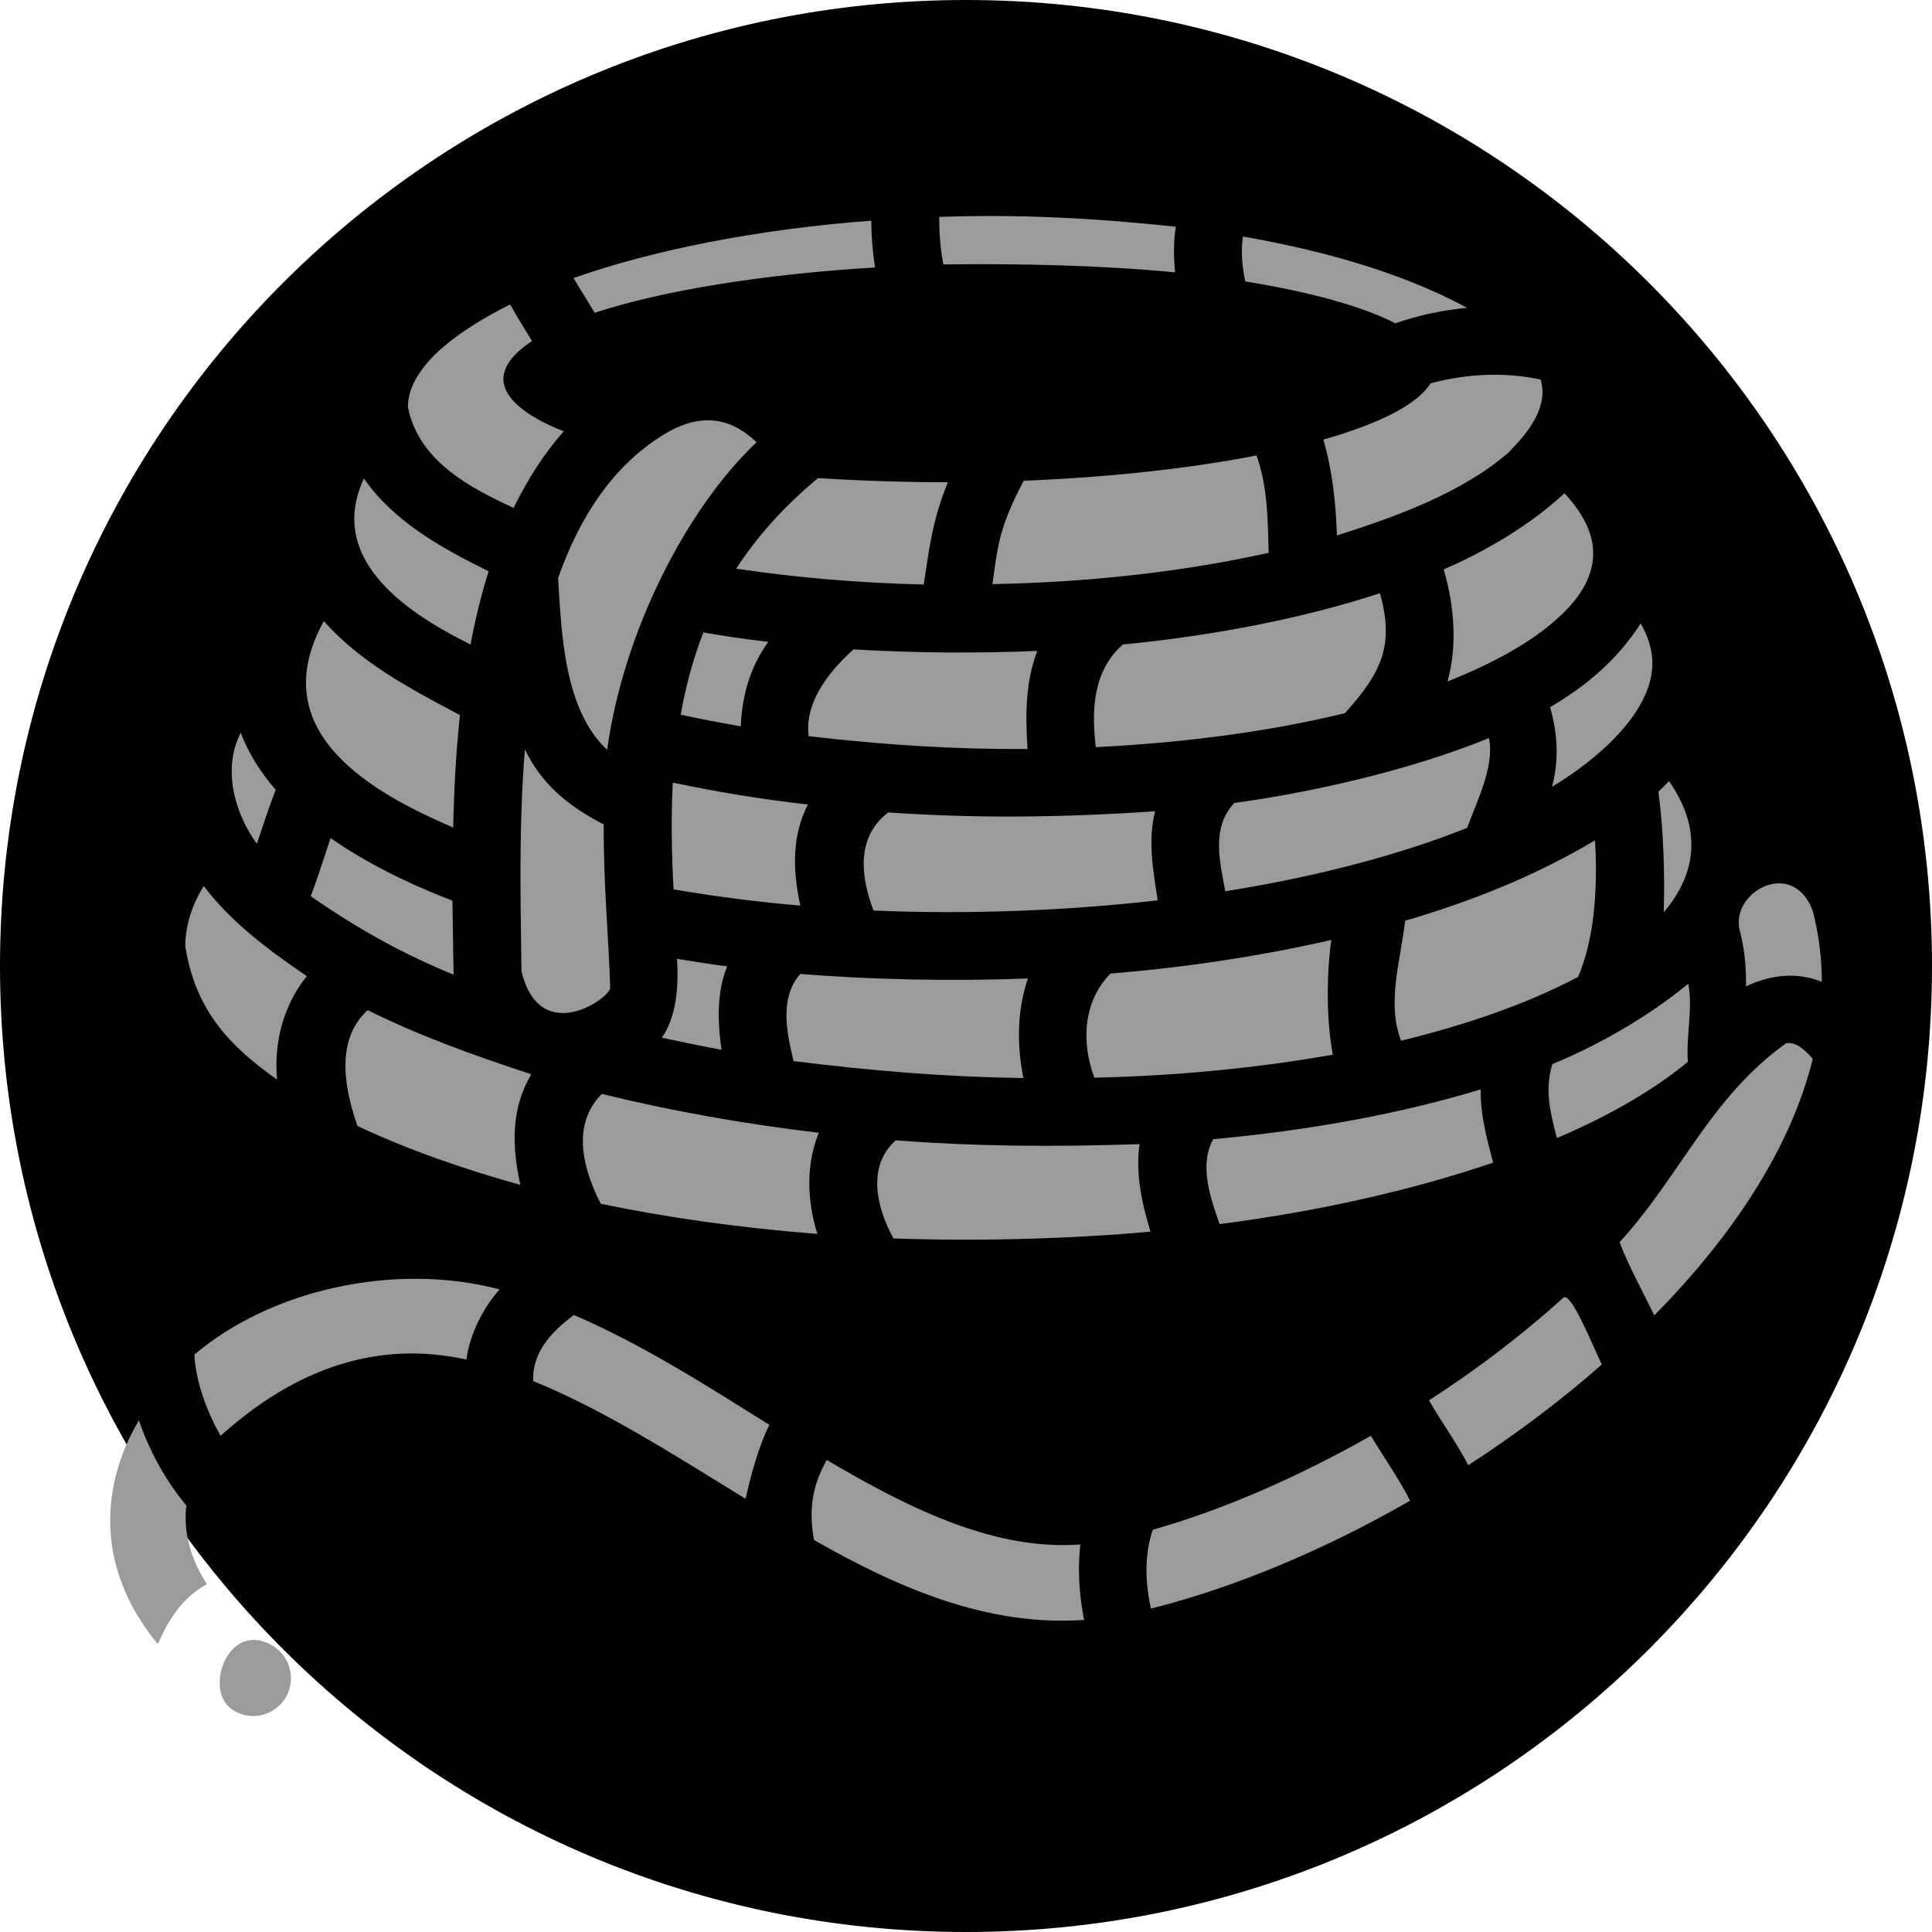
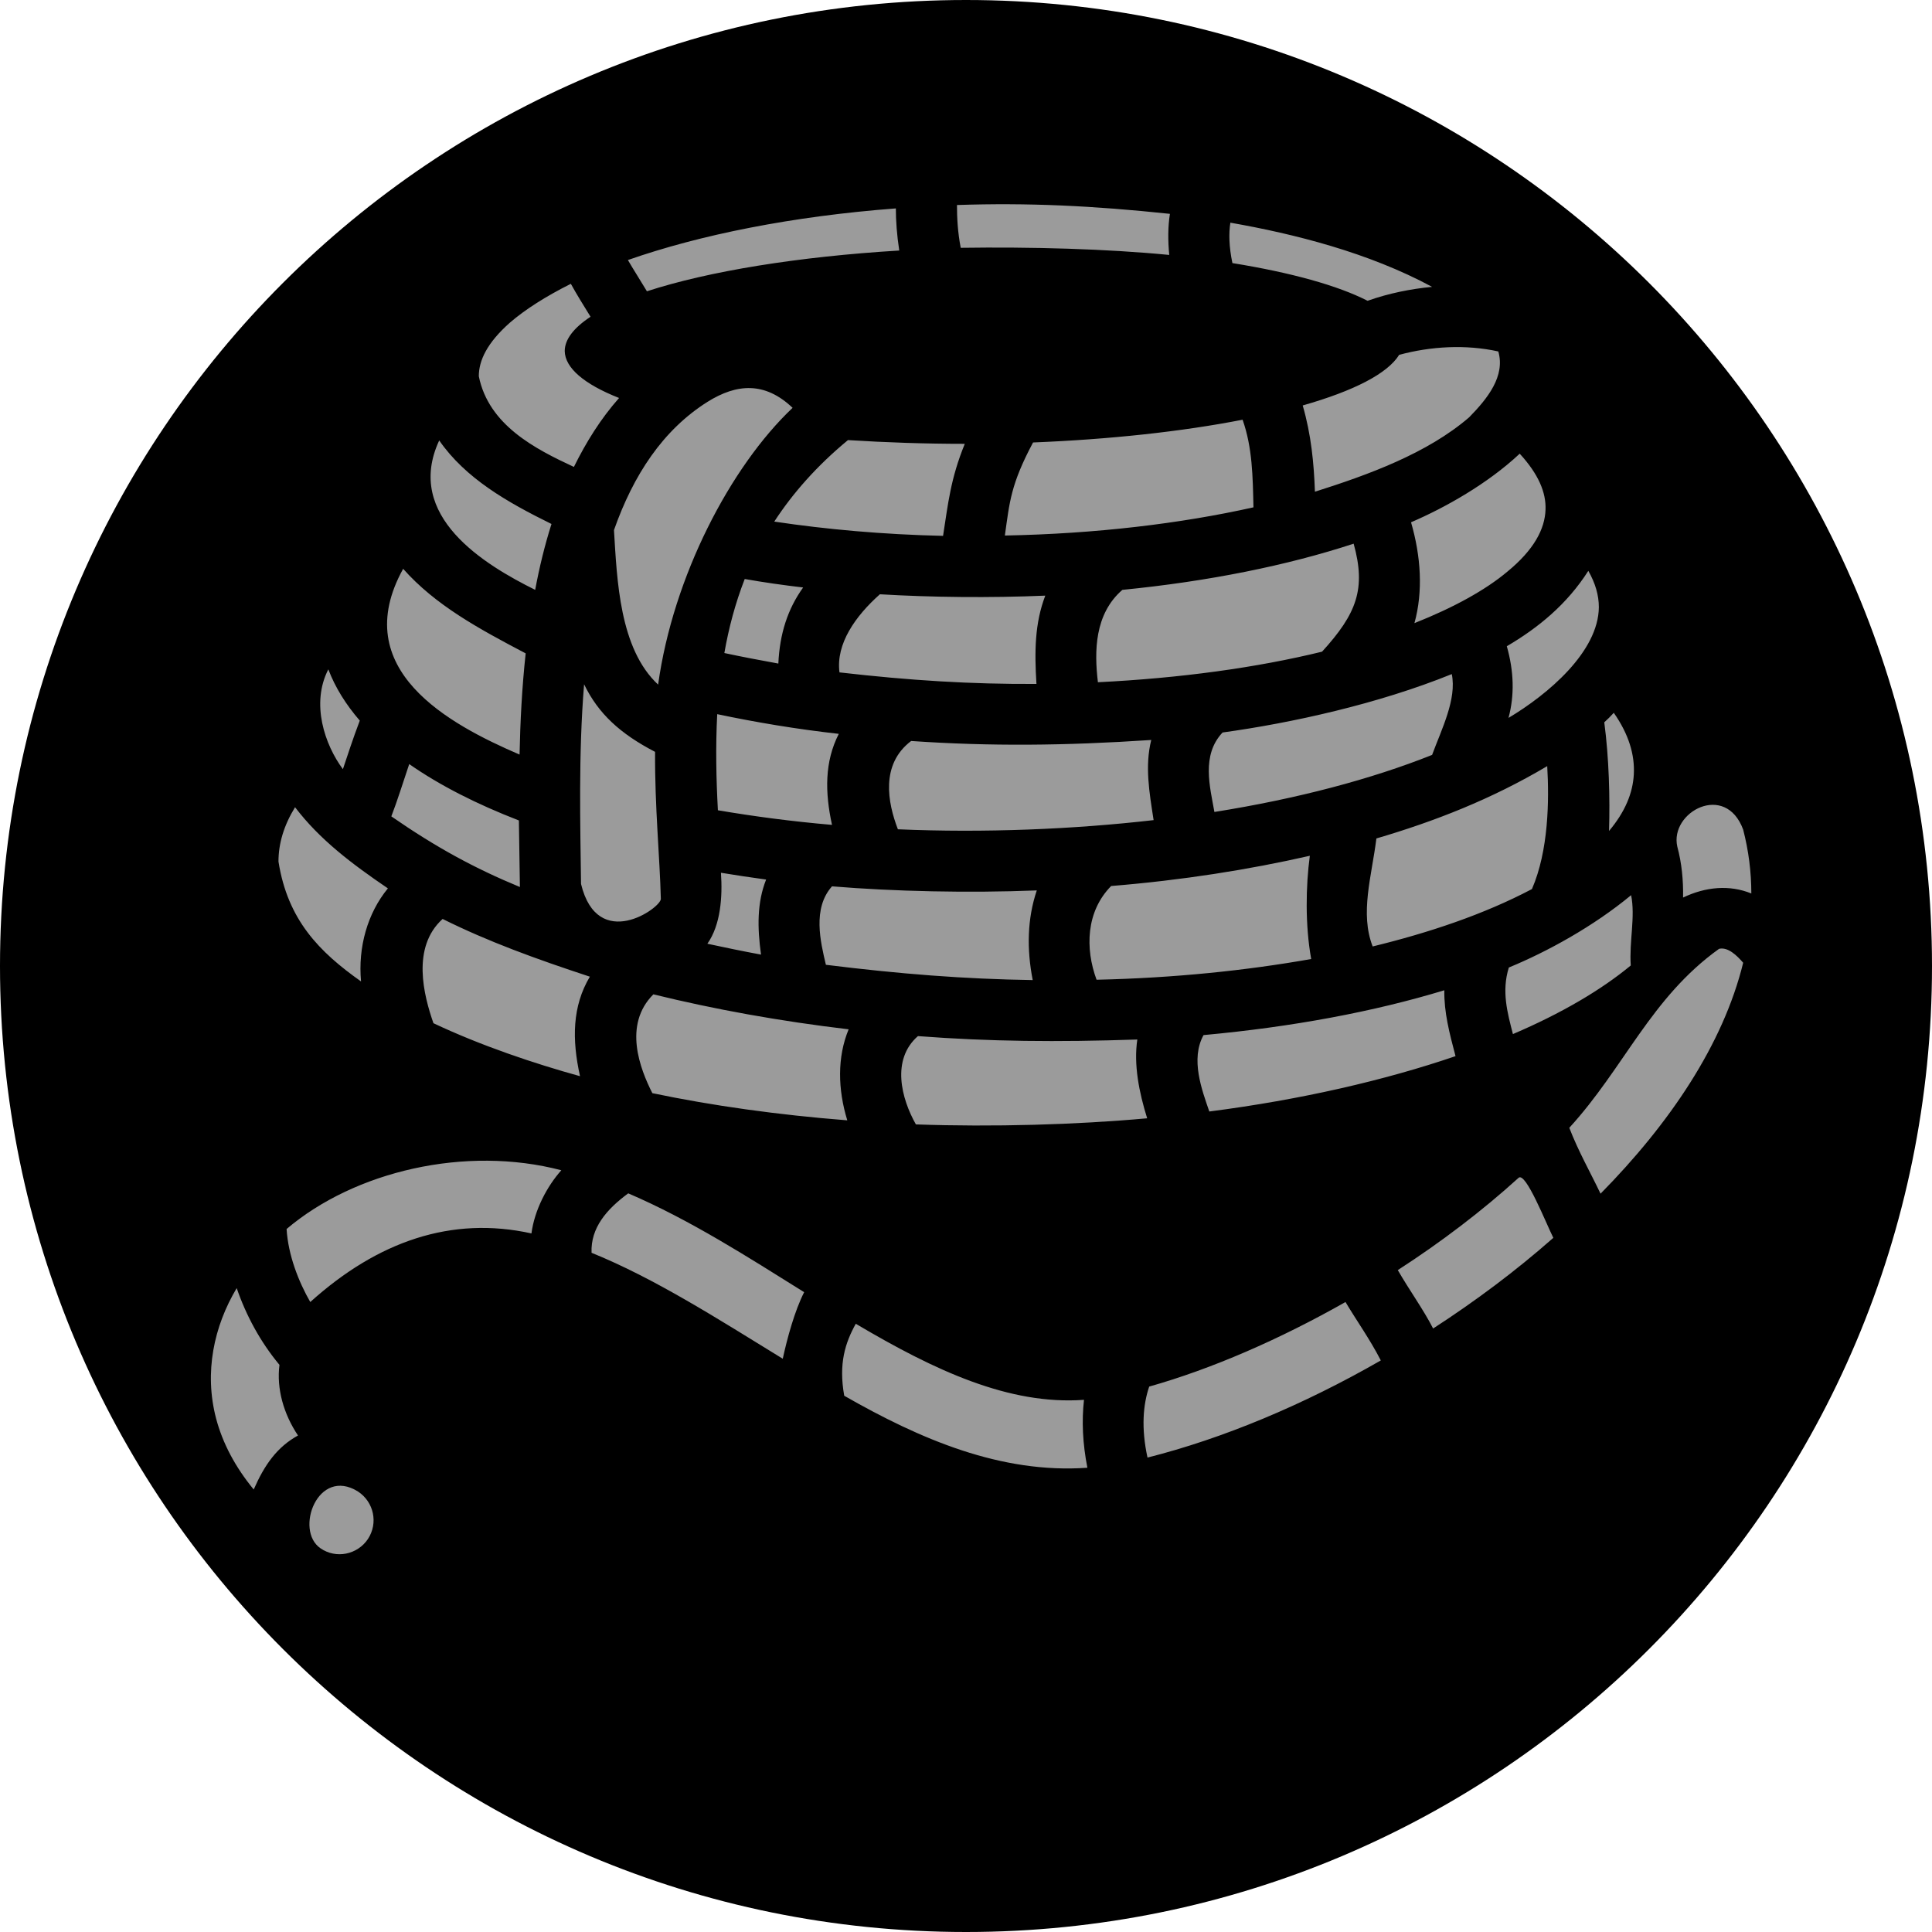
<svg xmlns="http://www.w3.org/2000/svg" style="height: 512px; width: 512px;" viewBox="0 0 512 512">
  <circle cx="256" cy="256" r="256" fill="#000" fill-opacity="1" />
-   <g class="" style="" transform="translate(0,0)">
-     <path d="M248.9 57.48c0 3.7.2 7.9 1.1 12.6 20.6-.3 43 .3 61.4 2.1-.4-4.3-.4-8.3.2-12.1-22.7-2.4-41.8-3.3-62.7-2.6zm-18 1c-30.5 2.3-57.8 7.8-78.9 15.2 1.5 2.6 3.5 5.7 5.6 9.2 18.1-5.9 44.5-10.2 74.3-12-.7-4.6-1-8.8-1-12.4zm98.5 4.2c-.5 3.2-.4 7.1.6 11.9 17.3 2.8 31 6.6 39.8 11.1 6.2-2.2 12.7-3.5 19-4.1-18.7-10.1-40.6-15.6-59.4-18.9zm-194.2 18c-7.4 3.7-13.5 7.6-17.9 11.4-6.8 6-9.2 11.22-9.2 15.82 2.9 14.4 16.6 21.4 28 26.7 3.6-7.3 7.9-14.2 13.3-20.3-10.4-4.1-15.9-8.9-16-13.8 0-3.42 2.6-6.82 7.6-10.12-2.1-3.4-4.1-6.6-5.8-9.7zm243.9 20.92c-3.4 5.5-13.3 10.6-28.4 14.9 2.5 8.6 3.3 17 3.6 25.4 15.8-5 33.1-11.3 45.4-21.9 5.4-5.5 10.7-12.1 8.6-19.4-9.6-2.12-19.9-1.52-29.2 1zm-203.6 13.8c-13.2 8.3-21.9 21.6-27.6 37.8.9 14.7 1.6 34.9 13 45.5 4.4-31.8 21.3-64.2 39.6-81.5-8.2-7.8-16.5-7.1-25-1.8zm157.5 5.3c-17.9 3.5-39.2 5.8-61.7 6.7-6.6 12.4-6.9 17.5-8.3 27.4 26.7-.5 51.7-3.5 73.2-8.3-.2-9-.3-17.6-3.2-25.8zm-116.2 6c-9.2 7.6-16.3 15.7-21.7 24 15.4 2.3 32.1 3.8 49.7 4.2 1.5-9.6 2.2-16.8 6.4-27.1-11.7 0-23.3-.4-34.4-1.1zm-120.36.1c-10.37 22.3 13.36 36.6 28.26 44 1.2-6.5 2.8-13.1 4.8-19.4-13-6.4-25.3-13.4-33.06-24.6zm318.16 3.9c-9.5 8.9-22 15.9-32 20.2 2.9 10 3.6 20.3 1 29.7 11.6-4.6 21-9.8 27.4-15.2 7.8-6.4 11-12.5 11.2-18.2.2-5.1-2.1-10.5-7.6-16.5zm-48.9 26.5c-19.5 6.4-42.7 11.1-68.1 13.6-8.2 7.1-8.3 18.1-7.2 27.2 24.3-1.2 46.8-4.3 66-9 10.2-11.2 13-18.5 9.3-31.8zm-279.88 7.4c-16.43 29.7 13.58 45.8 34.28 54.7.2-9.6.7-19.7 1.8-29.8-13.9-7.3-26.6-14.2-36.08-24.9zm348.98.6c-6.3 9.9-14.8 16.8-24 22.2 2.1 7.4 2.3 14.4.5 21.1 11.6-6.9 26.5-19.5 26.6-32.6 0-3.5-1-7-3.1-10.7zm-248.4 2.4c-2.8 7.2-4.7 14.4-6 21.8 5.1 1.1 10.4 2.1 15.9 3.1.4-8.7 2.7-16 7.3-22.4-5.9-.7-11.6-1.5-17.2-2.5zm39.8 4.5c-7.2 6.4-13 14.6-11.9 23 20.9 2.4 38.8 3.5 58 3.4-.6-9.6-.5-17.9 2.6-26-16.3.7-33.6.5-48.7-.4zM63.79 194.2c-5.2 10.1-1.05 22.2 4.29 29.4 1.34-4 2.89-8.8 4.97-14.3-4.05-4.7-7.22-9.7-9.26-15.1zm330.81 1.4c-21.7 8.8-47.2 14.4-67.5 17.2-6.3 6.7-3.7 16-2.4 23.4 24.5-3.9 46.3-9.7 64.1-16.8 2.8-7.6 7.3-16.4 5.8-23.8zm-255.5 3c-1.7 20.8-1.1 41.8-.9 58.8 4.9 20.2 23.5 7.1 23.5 4.4-.3-12.2-1.8-27.1-1.7-43.3-10.2-5.3-16.7-11.2-20.9-19.9zm303.2 8.4c-.9 1-1.8 1.9-2.8 2.8 1.4 10.5 1.7 22.4 1.4 32 4.7-5.6 7-11.1 7.3-16.7.3-5.8-1.5-11.8-5.9-18.1zm-264 .4c-.5 9.6-.3 19.1.2 28.3 10.6 1.8 21.9 3.3 33.6 4.3-2.1-9.6-2.2-18.6 2-26.8-12.5-1.4-24.4-3.4-35.8-5.8zm127.8 7.6c-25.5 1.7-47.4 1.9-70.7.3-9.1 6.9-6.9 18.2-3.9 26 25.4 1.1 51.8 0 75.3-2.7-1.3-8.4-2.6-15.9-.7-23.6zm-218.49 7.1c-1.93 5.7-3.42 10.6-5.27 15.4 13.3 9.2 24.56 15.3 37.86 20.8-.1-6-.2-12.6-.3-19.6-12.4-4.8-23.26-10.3-32.29-16.6zm335.09.6c-16.5 9.8-33.3 16.3-50.3 21.3-1.4 11.2-4.9 22-1.1 31.8 16.4-4 32.7-9.4 46.9-16.9 4.9-11.3 5.1-26.1 4.5-36.2zm38.3 23.7c1.3 4.8 1.8 9.9 1.7 15 6.7-3.2 13.7-3.8 20.1-1.2 0-6.3-.8-12.6-2.4-18.8-5.2-14.1-21.7-5.2-19.4 5zM53.99 234.8c-3.31 5.4-4.88 10.7-4.88 16 2.71 17.2 12 26.6 24.31 35.3-.92-10.1 1.9-20.1 7.91-27.4-10.73-7.3-20.11-14.4-27.34-23.9zm298.81 14.3c-18 4.1-37.6 7.2-58.5 8.9-7.4 7.5-7.7 18.4-4.3 27.6 22.7-.5 44-2.7 63.2-6.1-1.8-10-1.6-21.5-.4-30.4zm-173.4 5c.5 7.1-.1 15.4-4 20.9 5.1 1.1 10.4 2.2 15.8 3.2-1.1-7.9-1.2-15.3 1.5-22.1-4.5-.6-9-1.3-13.3-2zm32.7 4c-5.8 6.5-3.4 16.3-1.8 23.1 21.7 2.7 40.8 4.2 60.9 4.5-1.8-9.2-1.6-18.1 1.2-26.4-20.1.8-42.1.3-60.3-1.2zm235.3 2.6c-11.1 9.2-24.8 16.7-36 21.3-2.2 7-.4 13.4 1.2 19.6 14.3-6.1 26-13 34.7-20.2-.5-7 1.4-14.4.1-20.7zm-349.96 7c-9.27 8.4-5.52 22.6-2.7 30.7 13.96 6.6 29.76 11.9 43.16 15.6-2.4-10.8-2.3-20.6 2.9-29.3-15.8-5.2-29.9-10.3-43.36-17zm375.86 8.8c-20.1 14.4-27.9 35-44.1 52.7 2.7 7 6.2 13.1 9.2 19.4 20.3-20.6 36.1-43.9 42-68-1.9-2.2-4.5-4.7-7.1-4.1zm-80.9 12.2c-20.7 6.3-44.7 10.8-70.9 13.2-3.9 7.1-.5 16.1 1.7 22.5 27.1-3.5 51.7-9.2 72.5-16.3-1.8-6.8-3.4-12.9-3.3-19.4zm-232.9 1.2c-9 9-3.9 22-.3 29.1 17.7 3.7 37 6.4 57.4 8-2.8-9.1-3-18.6.4-26.8-20.3-2.4-39.6-5.9-57.5-10.3zm77.9 12.3c-7.9 6.9-4.9 18.4-.6 26 22.7.8 47.2.1 68.1-1.8-2.4-7.7-4-15.8-2.9-23.2-23.6.8-43.5.6-64.6-1zM51.5 359c.46 7.7 3.53 15.5 6.97 21.5 19.87-17.9 41.63-25.4 65.13-20.2.9-6.9 4.6-13.9 8.8-18.6-28.2-7.4-60.89.3-80.9 17.3zm362.8-15.1c-10.8 9.8-22.9 19-35.6 27.2 3.4 5.9 7.6 11.7 10.4 17.2 12.5-8.1 24.4-17 35.4-26.7-2.2-4.4-8.1-19.4-10.2-17.7zm-262.2 4.6c-6.4 4.7-11.1 10.2-10.8 17.5 18.5 7.5 37.1 19.4 56.3 31.2 1.3-6 3.5-14.1 6.3-19.6-16.5-10.3-33.6-21.3-51.8-29.1zM36.81 376.4c-6.69 11.2-9.67 24.8-6.04 38.5 1.92 7.2 5.61 14.2 11.05 20.8 3.15-7.2 6.85-12.5 13.04-15.9-4.23-6.3-6.36-13.8-5.46-20.8-5.67-6.8-9.89-14.7-12.59-22.6zm326.49 4.1c-19.4 11-39.4 19.7-57.8 24.9-1.8 5.3-2.4 12.2-.5 20.9 22.2-5.6 45.9-15.5 68.7-28.6-3.3-6.4-7-11.5-10.4-17.2zm-144.2 6.4c-3.1 5.6-5.1 11.7-3.4 21.2 22.4 12.8 46.1 23 71.6 21.2-1.4-7.1-1.7-13.8-1-20-22 1.6-43.9-8.6-67.2-22.4zM61.46 453c4.6 3.2 10.89 1.9 13.98-2.7 3.09-4.7 1.78-10.9-2.91-14-11.83-7.4-18.76 11.4-11.07 16.7z" fill="#9b9b9b" fill-opacity="1" />
+   <g class="" style="" transform="translate(4,-23)">
+     <path d="M248.9 57.48c0 3.7.2 7.9 1.1 12.6 20.6-.3 43 .3 61.4 2.1-.4-4.3-.4-8.3.2-12.1-22.7-2.4-41.8-3.3-62.7-2.6zm-18 1c-30.5 2.3-57.8 7.8-78.9 15.2 1.5 2.6 3.5 5.7 5.6 9.2 18.1-5.9 44.5-10.2 74.3-12-.7-4.6-1-8.8-1-12.4zm98.5 4.2c-.5 3.2-.4 7.1.6 11.9 17.3 2.8 31 6.6 39.8 11.1 6.2-2.2 12.7-3.5 19-4.1-18.7-10.1-40.6-15.6-59.4-18.9zm-194.2 18c-7.4 3.7-13.5 7.6-17.9 11.4-6.8 6-9.2 11.22-9.2 15.82 2.9 14.4 16.6 21.4 28 26.7 3.6-7.3 7.9-14.2 13.3-20.3-10.4-4.1-15.9-8.9-16-13.8 0-3.42 2.6-6.82 7.6-10.12-2.1-3.4-4.1-6.6-5.8-9.7zm243.9 20.92c-3.4 5.5-13.3 10.6-28.4 14.9 2.5 8.6 3.3 17 3.6 25.4 15.8-5 33.1-11.3 45.4-21.9 5.4-5.5 10.7-12.1 8.6-19.4-9.6-2.12-19.9-1.52-29.2 1zm-203.6 13.8c-13.2 8.3-21.9 21.6-27.6 37.8.9 14.7 1.6 34.9 13 45.5 4.4-31.8 21.3-64.2 39.6-81.5-8.2-7.8-16.5-7.1-25-1.8zm157.5 5.3c-17.9 3.5-39.2 5.8-61.7 6.7-6.6 12.4-6.9 17.5-8.3 27.4 26.7-.5 51.7-3.5 73.2-8.3-.2-9-.3-17.6-3.2-25.8zm-116.2 6c-9.2 7.6-16.3 15.7-21.7 24 15.4 2.3 32.1 3.8 49.7 4.2 1.5-9.6 2.2-16.8 6.4-27.1-11.7 0-23.3-.4-34.4-1.1zm-120.36.1c-10.37 22.3 13.36 36.6 28.26 44 1.2-6.5 2.8-13.1 4.8-19.4-13-6.4-25.3-13.4-33.06-24.6zm318.16 3.9c-9.5 8.9-22 15.9-32 20.2 2.9 10 3.6 20.3 1 29.7 11.6-4.6 21-9.8 27.4-15.2 7.8-6.4 11-12.5 11.2-18.2.2-5.1-2.1-10.5-7.6-16.5zm-48.9 26.5c-19.5 6.4-42.7 11.1-68.1 13.6-8.2 7.1-8.3 18.1-7.2 27.2 24.3-1.2 46.8-4.3 66-9 10.2-11.2 13-18.5 9.3-31.8zm-279.88 7.4c-16.43 29.7 13.58 45.8 34.28 54.7.2-9.6.7-19.7 1.8-29.8-13.9-7.3-26.6-14.2-36.08-24.9zm348.98.6c-6.3 9.9-14.8 16.8-24 22.2 2.1 7.4 2.3 14.4.5 21.1 11.6-6.9 26.5-19.5 26.6-32.6 0-3.5-1-7-3.1-10.7zm-248.4 2.4c-2.8 7.2-4.7 14.4-6 21.8 5.1 1.1 10.4 2.1 15.9 3.1.4-8.7 2.7-16 7.3-22.4-5.9-.7-11.6-1.5-17.2-2.5zm39.8 4.5c-7.2 6.4-13 14.6-11.9 23 20.9 2.4 38.8 3.5 58 3.4-.6-9.6-.5-17.9 2.6-26-16.3.7-33.6.5-48.7-.4zM63.79 194.2c-5.2 10.1-1.05 22.2 4.29 29.4 1.34-4 2.89-8.8 4.97-14.3-4.05-4.7-7.22-9.7-9.26-15.1zm330.81 1.4c-21.7 8.8-47.2 14.4-67.5 17.2-6.3 6.7-3.7 16-2.4 23.4 24.5-3.9 46.3-9.7 64.1-16.8 2.8-7.6 7.3-16.4 5.8-23.8zm-255.5 3c-1.7 20.8-1.1 41.8-.9 58.8 4.9 20.2 23.5 7.1 23.5 4.4-.3-12.2-1.8-27.1-1.7-43.3-10.2-5.3-16.7-11.2-20.9-19.9zm303.2 8.4c-.9 1-1.8 1.9-2.8 2.8 1.4 10.5 1.7 22.4 1.4 32 4.7-5.6 7-11.1 7.3-16.7.3-5.8-1.5-11.8-5.9-18.1zm-264 .4c-.5 9.6-.3 19.1.2 28.3 10.6 1.8 21.9 3.3 33.6 4.3-2.1-9.6-2.2-18.6 2-26.8-12.5-1.4-24.4-3.4-35.8-5.8zm127.8 7.6c-25.5 1.7-47.4 1.9-70.7.3-9.1 6.9-6.9 18.2-3.9 26 25.4 1.1 51.8 0 75.3-2.7-1.3-8.4-2.6-15.9-.7-23.6zm-218.49 7.1c-1.93 5.7-3.42 10.6-5.27 15.4 13.3 9.2 24.56 15.3 37.86 20.8-.1-6-.2-12.6-.3-19.6-12.4-4.8-23.26-10.3-32.29-16.6zm335.09.6c-16.5 9.8-33.3 16.3-50.3 21.3-1.4 11.2-4.9 22-1.1 31.8 16.4-4 32.7-9.4 46.9-16.9 4.9-11.3 5.1-26.1 4.5-36.2zm38.3 23.7c1.3 4.8 1.8 9.9 1.7 15 6.7-3.2 13.7-3.8 20.1-1.2 0-6.3-.8-12.6-2.4-18.8-5.2-14.1-21.7-5.2-19.4 5zM53.99 234.8c-3.31 5.4-4.88 10.7-4.88 16 2.71 17.2 12 26.6 24.31 35.3-.92-10.1 1.9-20.1 7.91-27.4-10.73-7.3-20.11-14.4-27.34-23.9zm298.81 14.3c-18 4.1-37.6 7.2-58.5 8.9-7.4 7.5-7.7 18.4-4.3 27.6 22.7-.5 44-2.7 63.2-6.1-1.8-10-1.6-21.5-.4-30.4zm-173.4 5c.5 7.1-.1 15.4-4 20.9 5.1 1.1 10.4 2.2 15.8 3.2-1.1-7.9-1.2-15.3 1.5-22.1-4.5-.6-9-1.3-13.3-2zm32.7 4c-5.8 6.5-3.4 16.3-1.8 23.1 21.7 2.7 40.8 4.2 60.9 4.5-1.8-9.2-1.6-18.1 1.2-26.4-20.1.8-42.1.3-60.3-1.2zm235.3 2.6c-11.1 9.2-24.8 16.7-36 21.3-2.2 7-.4 13.4 1.2 19.6 14.3-6.1 26-13 34.7-20.2-.5-7 1.4-14.4.1-20.7zm-349.96 7c-9.27 8.4-5.52 22.6-2.7 30.7 13.96 6.6 29.76 11.9 43.16 15.6-2.4-10.8-2.3-20.6 2.9-29.3-15.8-5.2-29.9-10.3-43.36-17zm375.86 8.8c-20.1 14.4-27.9 35-44.1 52.7 2.7 7 6.2 13.1 9.2 19.4 20.3-20.6 36.1-43.9 42-68-1.9-2.2-4.5-4.7-7.1-4.1zm-80.9 12.2c-20.7 6.3-44.7 10.8-70.9 13.2-3.9 7.1-.5 16.1 1.7 22.5 27.1-3.5 51.7-9.2 72.5-16.3-1.8-6.8-3.4-12.9-3.3-19.4zm-232.9 1.2c-9 9-3.9 22-.3 29.1 17.7 3.7 37 6.4 57.4 8-2.8-9.1-3-18.6.4-26.8-20.3-2.4-39.6-5.9-57.5-10.3zm77.9 12.3c-7.9 6.9-4.9 18.4-.6 26 22.7.8 47.2.1 68.1-1.8-2.4-7.7-4-15.8-2.9-23.2-23.6.8-43.5.6-64.6-1zM51.5 359c.46 7.7 3.53 15.5 6.97 21.5 19.87-17.9 41.63-25.4 65.13-20.2.9-6.9 4.6-13.9 8.8-18.6-28.2-7.4-60.89.3-80.9 17.3zm362.8-15.1c-10.8 9.8-22.9 19-35.6 27.2 3.4 5.9 7.6 11.7 10.4 17.2 12.5-8.1 24.4-17 35.4-26.7-2.2-4.4-8.1-19.4-10.2-17.7zm-262.2 4.6c-6.4 4.7-11.1 10.2-10.8 17.5 18.5 7.5 37.1 19.4 56.3 31.2 1.3-6 3.5-14.1 6.3-19.6-16.5-10.3-33.6-21.3-51.8-29.1zM36.81 376.4c-6.69 11.2-9.67 24.8-6.04 38.5 1.92 7.2 5.61 14.2 11.05 20.8 3.15-7.2 6.85-12.5 13.04-15.9-4.23-6.3-6.36-13.8-5.46-20.8-5.67-6.8-9.89-14.7-12.59-22.6zm326.49 4.1c-19.4 11-39.4 19.7-57.8 24.9-1.8 5.3-2.4 12.2-.5 20.9 22.2-5.6 45.9-15.5 68.7-28.6-3.3-6.4-7-11.5-10.4-17.2zm-144.2 6.4c-3.1 5.6-5.1 11.7-3.4 21.2 22.4 12.8 46.1 23 71.6 21.2-1.4-7.1-1.7-13.8-1-20-22 1.6-43.9-8.6-67.2-22.4zM61.46 453c4.6 3.2 10.89 1.9 13.98-2.7 3.09-4.7 1.78-10.9-2.91-14-11.83-7.4-18.76 11.4-11.07 16.7z" fill="#9b9b9b" fill-opacity="1" transform="translate(25.6, 25.6) scale(0.9, 0.9) rotate(0, 256, 256) skewX(0) skewY(0)" />
  </g>
</svg>
